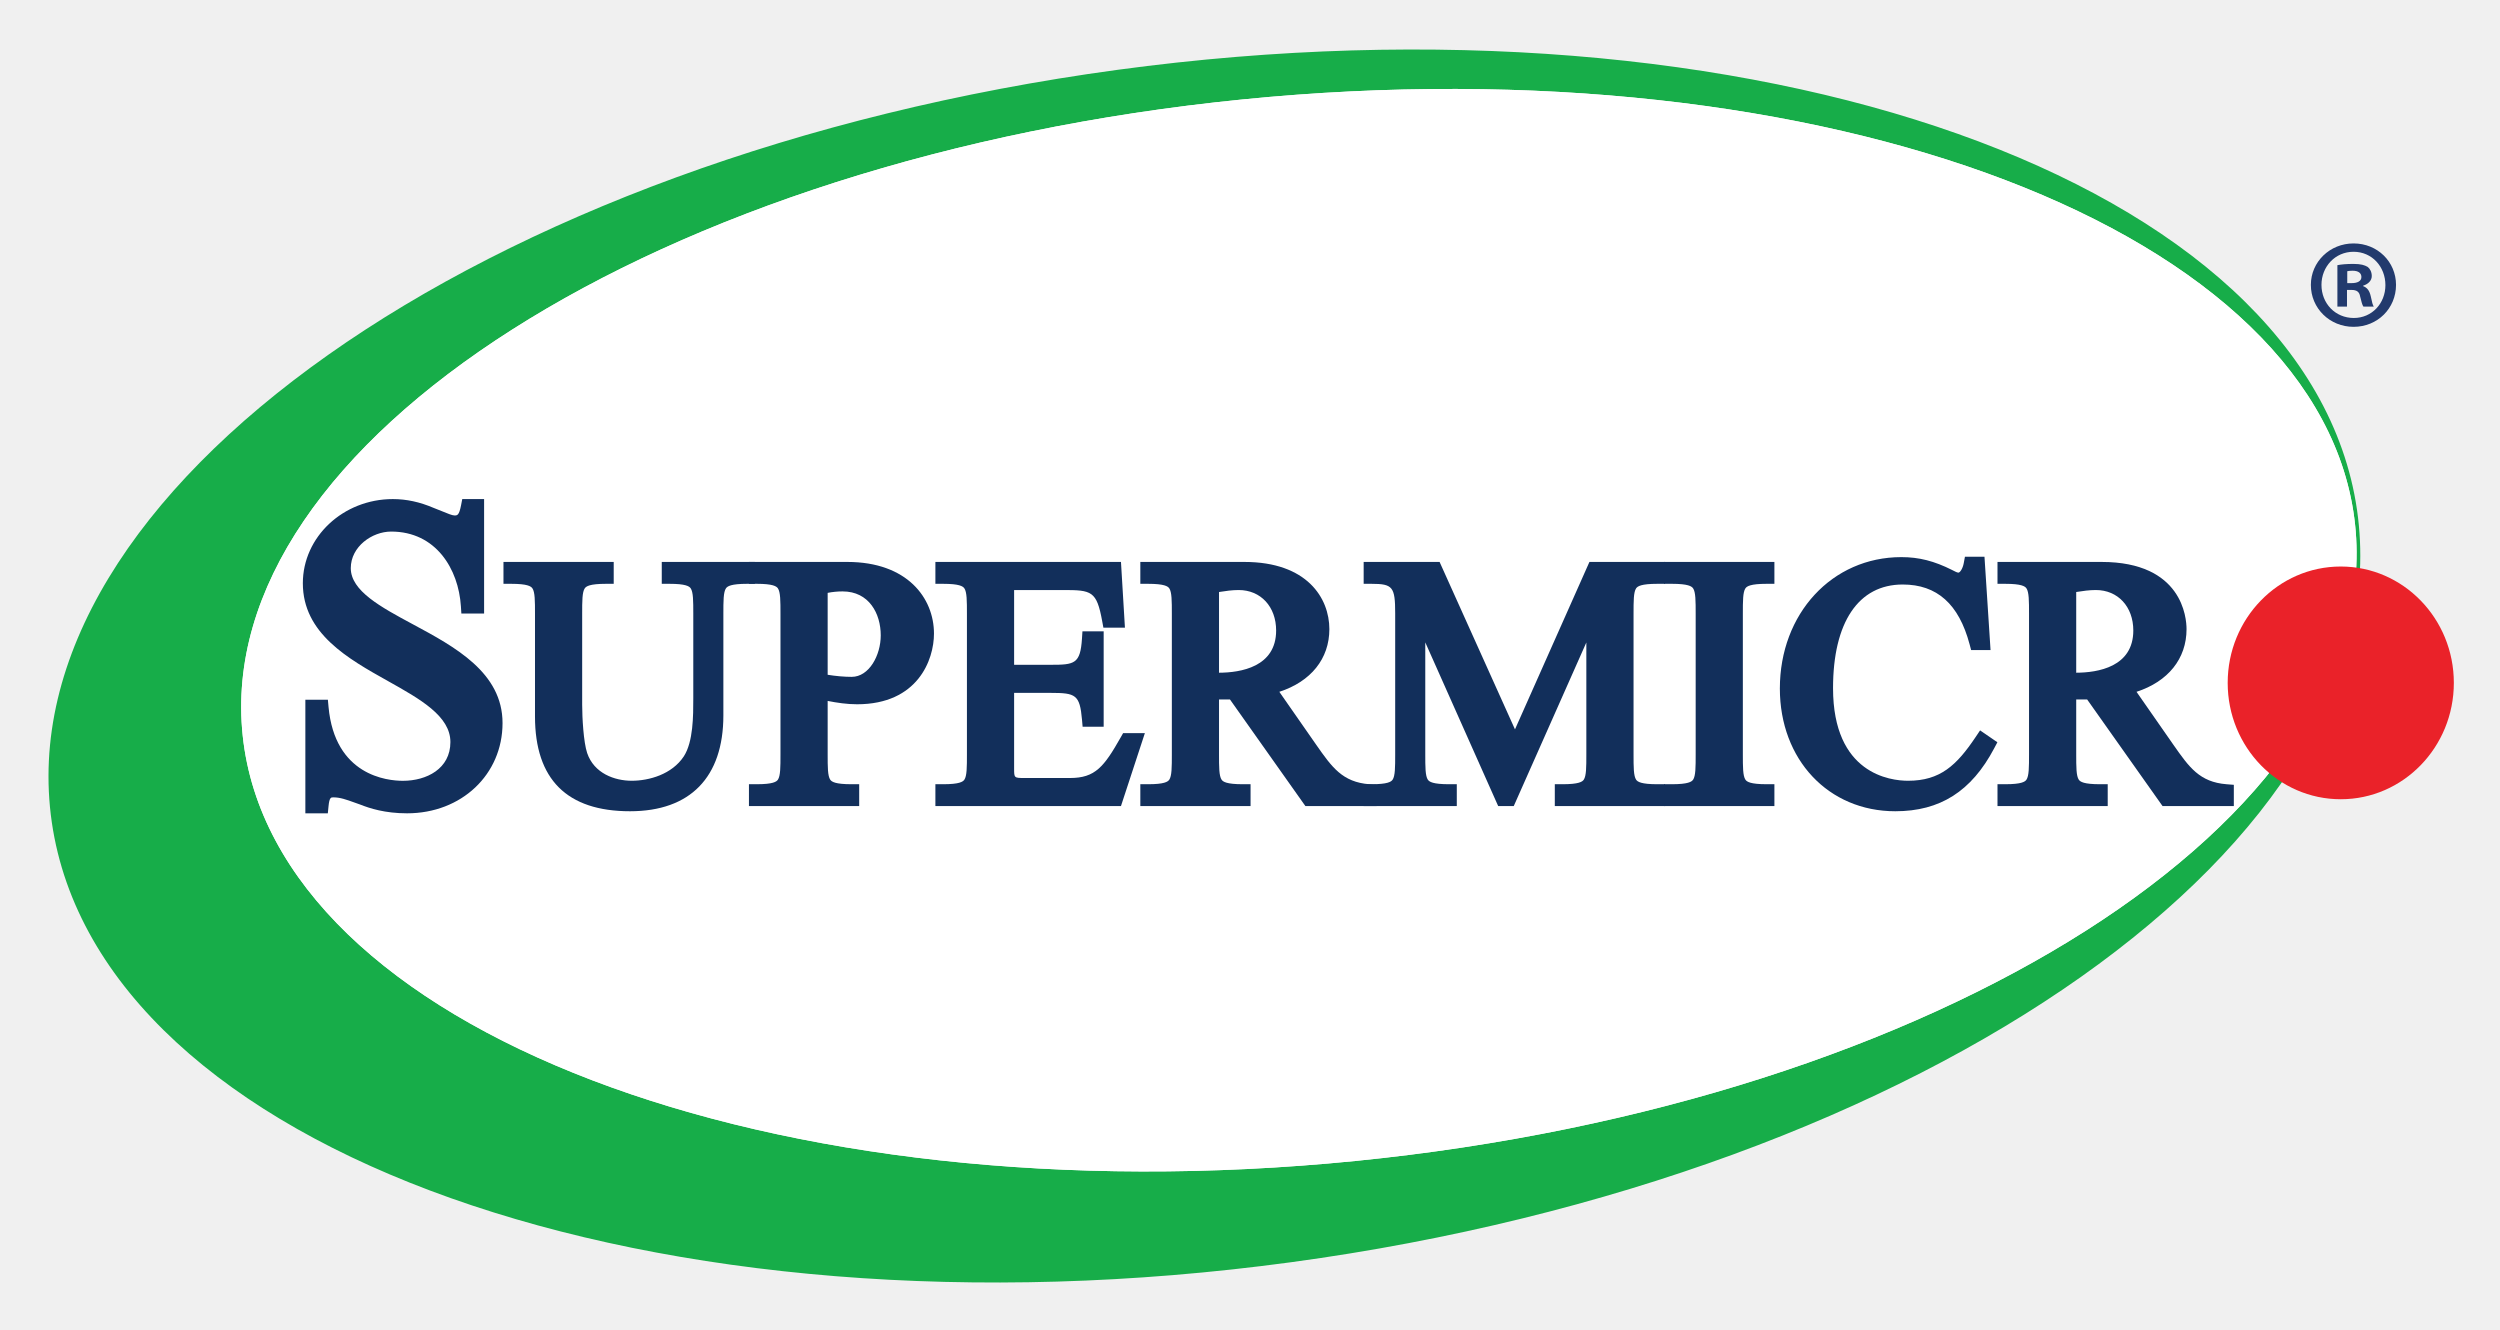
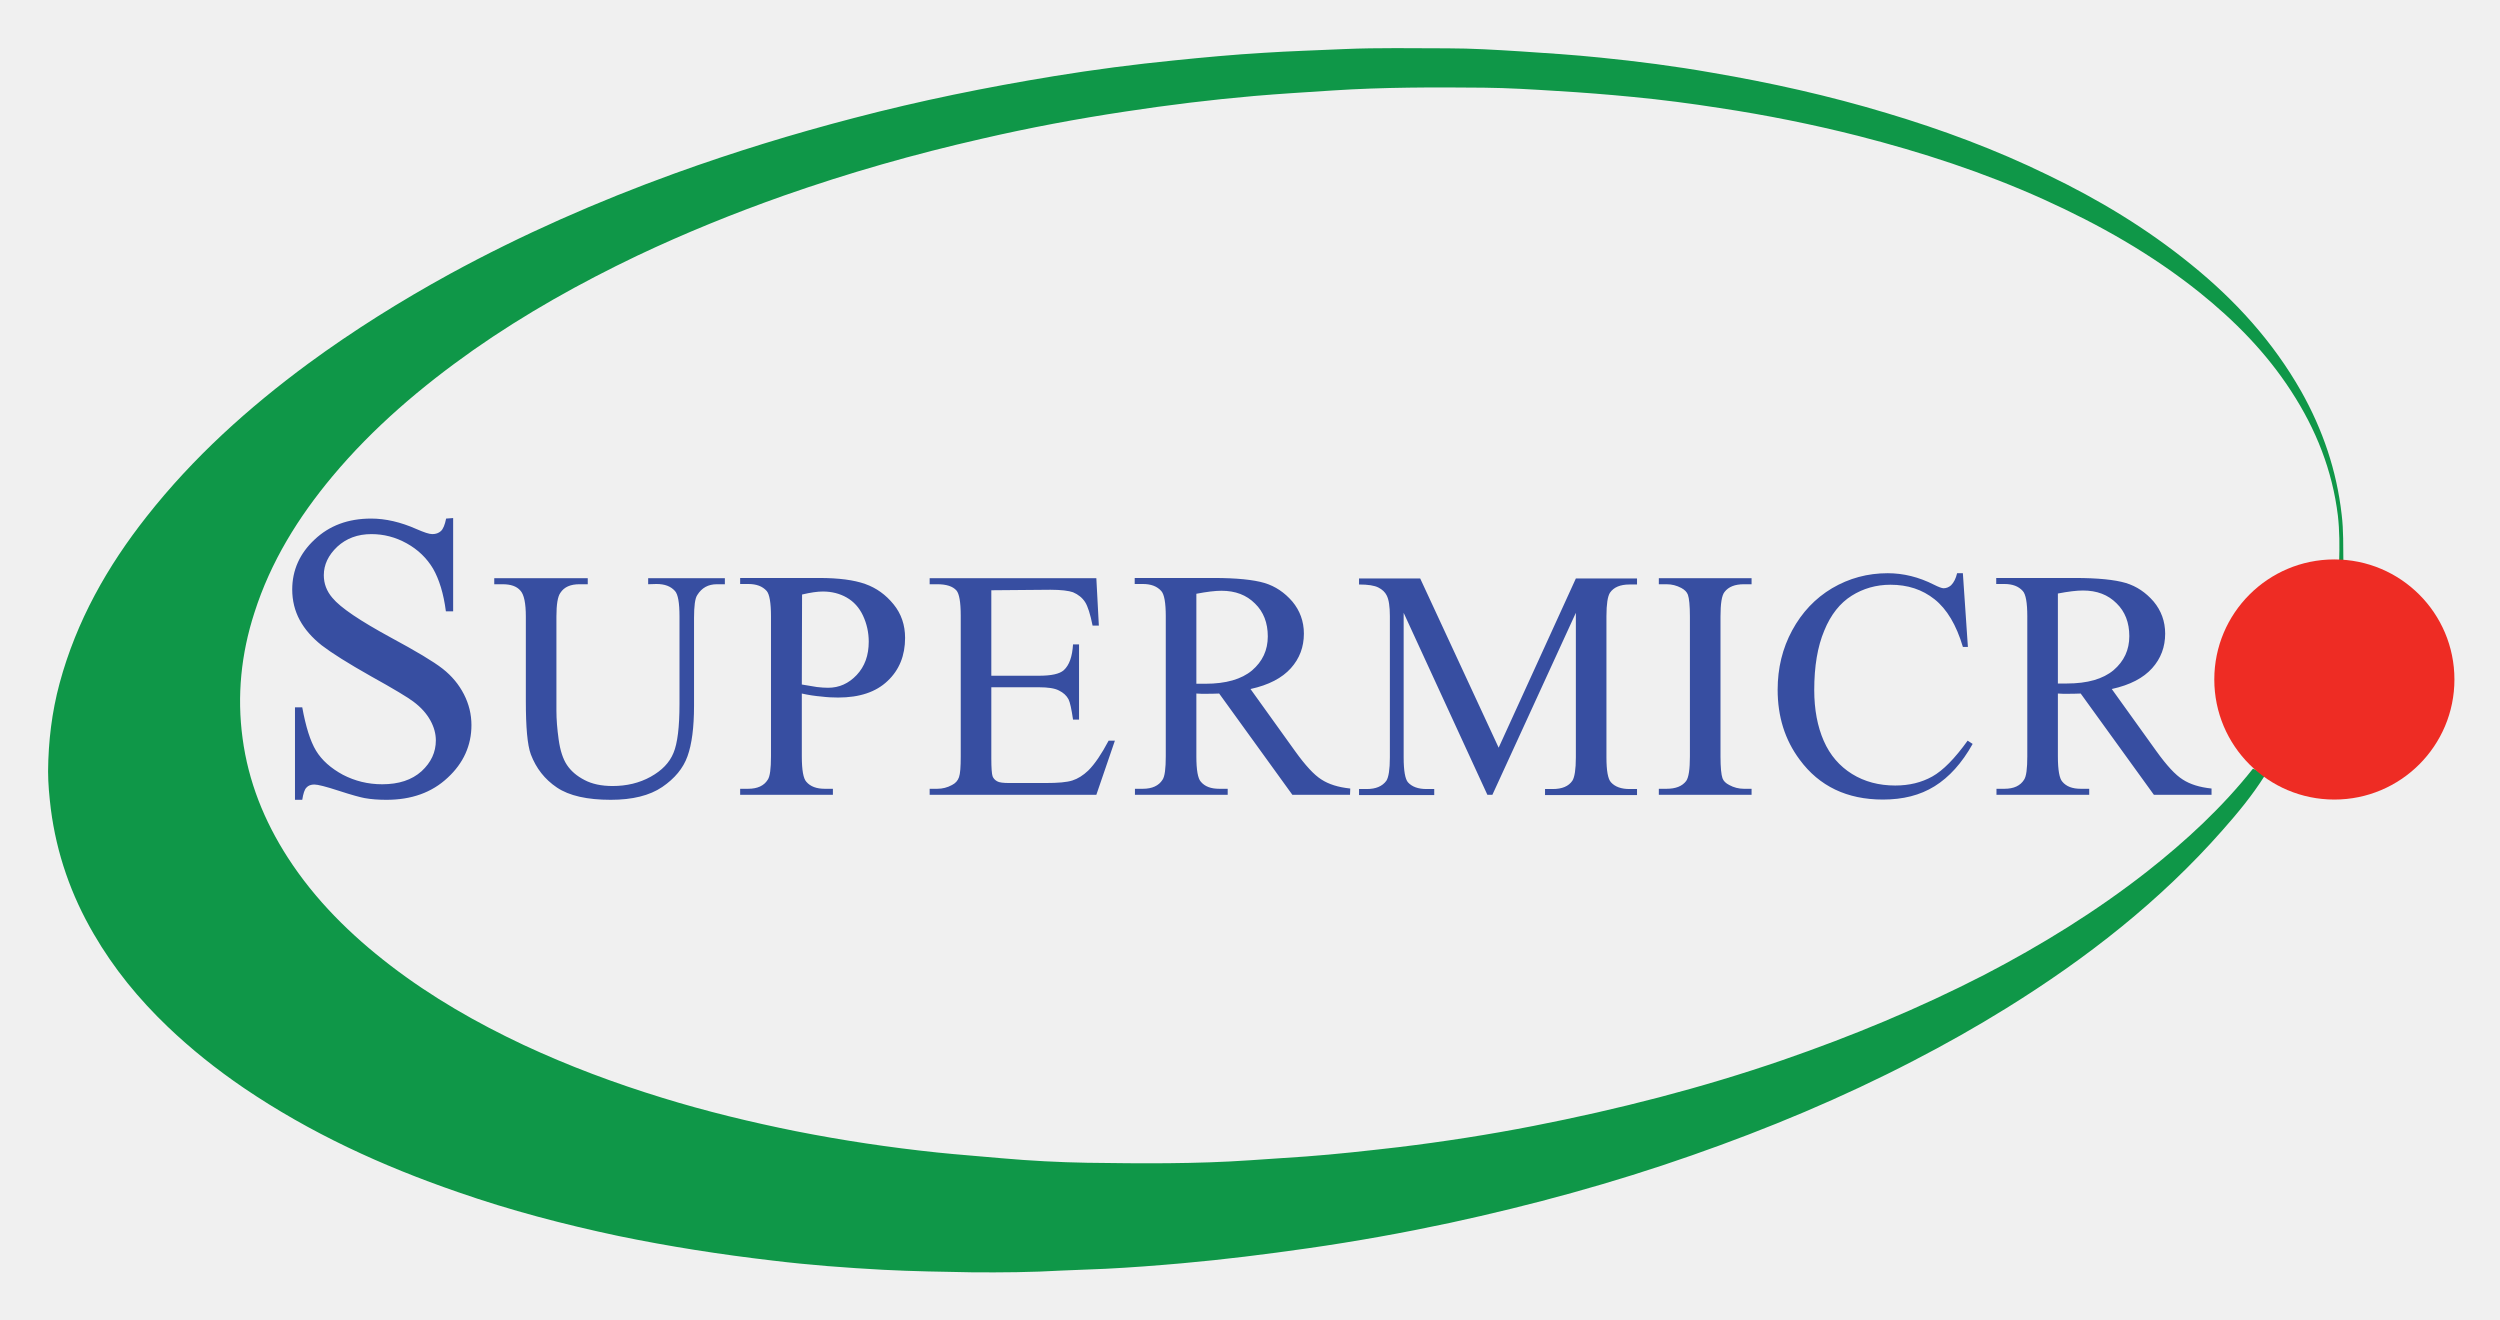
- <svg xmlns="http://www.w3.org/2000/svg" role="img" viewBox="292.18 225.68 562.64 299.14">
-   <defs>
-     <clipPath id="a" clipPathUnits="userSpaceOnUse">
-       <path d="M0 577.471h877.456V0H0z" />
-     </clipPath>
-   </defs>
-   <g clip-path="url(#a)" transform="matrix(1.33333 0 0 -1.33333 0 769.961)">
-     <path fill="#17ad49" d="M447.93 212.251c-98.461-9.849-182.553 22.275-187.824 71.751-5.274 49.477 70.269 97.569 168.727 107.421 98.454 9.848 182.547-22.275 187.823-71.754 5.267-49.475-70.27-97.569-168.726-107.418m169.047 109.923c-8.089 55.579-101.746 88.823-209.193 74.254-107.444-14.572-187.991-71.44-179.903-127.018 8.087-55.576 101.746-88.823 209.193-74.251 107.443 14.57 187.99 71.438 179.903 127.015" />
-     <path fill="#fff" d="M428.833 391.423c-98.458-9.852-174.001-57.944-168.728-107.421 5.272-49.476 89.364-81.599 187.825-71.751 98.456 9.849 173.993 57.943 168.725 107.419-5.275 49.479-89.368 81.601-187.822 71.753" />
-     <path fill="#122f5b" d="M299.526 305.973h-1.276c-.495 7.647-5.306 13.835-13.089 13.835-4.035 0-8.138-3.129-8.138-7.5 0-10.122 25.615-11.871 25.615-26.144 0-7.571-5.801-13.911-14.79-13.911-3.253 0-5.589.656-7.429 1.385-1.911.658-3.326 1.31-5.024 1.31-1.628 0-1.981-1.237-2.124-2.695h-1.272v16.533h1.272c1.063-11.652 9.695-13.69 13.87-13.69 4.741 0 9.339 2.548 9.339 7.865 0 11.071-24.905 12.376-24.905 26.799 0 7.427 6.51 12.89 13.868 12.89 2.548 0 4.669-.656 6.369-1.383 1.77-.657 3.112-1.383 4.034-1.383 1.697 0 2.12 1.309 2.404 2.766h1.276z" />
-     <path fill="#122f5b" d="M275.396 276.269c1.614 0 2.992-.498 4.452-1.026.32-.116.652-.236 1.002-.356 1.456-.576 3.698-1.313 6.999-1.313 7.804 0 13.468 5.295 13.468 12.59 0 6.958-6.992 10.716-13.755 14.351-6.099 3.279-11.86 6.376-11.86 11.793 0 5.277 4.891 8.822 9.46 8.822 6.028 0 10.793-3.41 13.043-8.92v7.211c-.534-.506-1.286-.86-2.358-.86-.9 0-1.836.389-3.023.88-.451.186-.942.39-1.471.586-2.096.895-3.955 1.301-5.909 1.301-6.918 0-12.547-5.189-12.547-11.568 0-6.913 6.613-10.615 13.008-14.195 6.119-3.425 11.897-6.66 11.897-12.605 0-6.311-5.525-9.186-10.66-9.186-1.933 0-10.368.503-13.821 8.984v-7.148c.488.395 1.156.659 2.075.659m12.453-5.339c-3.754 0-6.315.844-7.916 1.478-.308.104-.651.229-.983.349-1.343.485-2.403.868-3.554.868-.397 0-.662 0-.808-1.502l-.118-1.193h-3.792v19.177h3.801l.109-1.202c1.057-11.587 9.876-12.488 12.554-12.488 3.99 0 8.018 2.024 8.018 6.543 0 4.395-5.123 7.263-10.546 10.298-6.731 3.769-14.361 8.039-14.361 16.502 0 7.836 6.816 14.211 15.191 14.211 2.291 0 4.545-.487 6.889-1.489.502-.185 1.023-.4 1.503-.599.804-.333 1.637-.678 2.011-.678.467 0 .777 0 1.107 1.696l.207 1.07h3.687v-19.32h-3.837l-.08 1.237c-.405 6.271-4.202 12.599-11.769 12.599-3.225 0-6.817-2.538-6.817-6.179 0-3.837 5.086-6.571 10.47-9.465 7.099-3.816 15.145-8.141 15.145-16.679 0-8.685-6.926-15.234-16.111-15.234" />
-     <path fill="#122f5b" d="M310.76 304.64c0 4.895 0 6.349-5.321 6.349v1.049h15.963v-1.049c-5.323 0-5.323-1.454-5.323-6.349v-15.38c0-2.272.227-6.528.908-8.566 1.301-3.843 5.038-5.589 8.774-5.589 3.679 0 7.754 1.453 9.903 4.717 1.814 2.797 1.814 7.34 1.814 10.485v14.333c0 4.895 0 6.349-5.32 6.349v1.049h13.074v-1.049c-5.32 0-5.32-1.454-5.32-6.349v-17.186c0-6.992-2.66-14.853-14.433-14.853-12.003 0-14.719 7.045-14.719 14.679z" />
-     <path fill="#122f5b" d="M337.636 310.716c.639-.744.929-1.751 1.06-3.027.131 1.276.421 2.283 1.06 3.027zm-2.208-33.259c-1.299-1.29-2.878-2.191-4.51-2.777 1.828.587 3.333 1.514 4.51 2.777m-24.511 33.259c1.082-1.26 1.165-3.274 1.165-6.077v-17.36c0-8.495 3.494-12.661 11.262-13.276-3.67.689-6.488 2.96-7.609 6.266-.773 2.318-.977 6.893-.977 8.99v15.38c0 2.803.082 4.817 1.166 6.077zm14.563-39.437c-10.645 0-16.041 5.383-16.041 16v17.36c0 2.106 0 3.627-.436 4.265-.242.355-.865.763-3.563.763h-1.323v3.693h18.608v-3.693h-1.322c-2.7 0-3.324-.408-3.566-.763-.435-.638-.435-2.159-.435-4.265v-15.38c0-2.178.228-6.315.839-8.147 1.17-3.454 4.654-4.686 7.521-4.686 2.941 0 6.799 1.083 8.8 4.122 1.595 2.461 1.595 6.853 1.595 9.759v14.332c0 2.106 0 3.627-.436 4.266-.24.354-.864.762-3.562.762h-1.323v3.693h15.719v-3.693h-1.322c-2.698 0-3.321-.408-3.562-.762-.436-.639-.436-2.16-.436-4.266v-17.186c0-10.43-5.595-16.174-15.755-16.174" />
-     <path fill="#122f5b" d="M357.516 291.53c2.095-.461 4.19-.873 6.286-.873 10.018 0 11.659 7.575 11.659 10.604 0 5.709-4.473 10.778-13.302 10.778h-15.284v-1.05c5.322 0 5.322-1.454 5.322-6.349v-23.769c0-4.893 0-6.352-5.322-6.352v-1.048h15.963v1.048c-5.322 0-5.322 1.459-5.322 6.352zm0 17.653c1.246.352 2.55.525 3.851.525 4.869 0 7.753-3.962 7.753-8.739 0-4.195-2.544-8.327-6.227-8.327-1.696 0-3.79.233-5.377.579z" />
-     <path fill="#122f5b" d="M358.838 294.315c1.327-.219 2.825-.352 4.055-.352 2.934 0 4.905 3.623 4.905 7.006 0 3.692-1.988 7.417-6.432 7.417-.859 0-1.706-.082-2.528-.245zm5.214 16.318c3.823-1.178 6.39-4.884 6.39-9.664 0-3.521-1.661-7.255-4.5-8.85 7.95 1.092 8.197 8.265 8.197 9.142 0 4.034-2.685 8.696-10.087 9.372m-11.698-35.84h5.005c-1.082 1.26-1.165 3.275-1.165 6.078v29.313l.963.271c.357.101.716.188 1.078.262h-5.882c1.082-1.26 1.165-3.275 1.165-6.077v-23.769c0-2.803-.083-4.818-1.164-6.078m11.806-2.644h-18.608v3.692h1.323c2.697 0 3.321.408 3.564.764.435.639.435 2.16.435 4.266v23.769c0 2.106 0 3.627-.435 4.265-.243.355-.867.763-3.564.763h-1.323v3.692h16.606c10.102 0 14.625-6.076 14.625-12.099 0-4.429-2.734-11.925-12.981-11.925-1.698 0-3.363.249-4.964.565v-9.03c0-2.106 0-3.627.436-4.266.242-.356.866-.764 3.564-.764h1.322z" />
-     <path fill="#122f5b" d="M388.99 294.679h7.529c4.471 0 6.227.462 6.565 5.649h1.02v-13.459h-1.02c-.451 5.126-1.982 5.71-6.565 5.71h-7.529v-14.097c0-2.389.678-2.914 3.058-2.914h7.698c4.98 0 6.792 2.388 9.733 7.576h1.078l-3.171-9.673h-29.042v1.048c5.326 0 5.326 1.459 5.326 6.352v23.769c0 4.894 0 6.349-5.326 6.349v1.049h28.759l.509-8.446h-1.132c-1.075 5.883-2.604 6.349-7.924 6.349h-9.566z" />
-     <path fill="#122f5b" d="M403.614 310.716c.958-.339 1.726-.879 2.351-1.737l-.106 1.737zm-3.572-17.101c1.16-.255 2.061-.715 2.741-1.508v2.99c-.714-.81-1.638-1.248-2.741-1.482m-16.216-18.823h5.419c-.995.566-1.576 1.664-1.576 3.689v32.235h-3.844c1.083-1.26 1.166-3.274 1.166-6.077V280.87c0-2.802-.083-4.818-1.165-6.078m19.594 0h3.008l.884 2.697c-1.098-1.244-2.324-2.162-3.892-2.697m4.924-2.643h-31.321v3.691h1.321c2.701 0 3.325.409 3.568.764.434.639.434 2.16.434 4.266v23.769c0 2.106 0 3.627-.434 4.265-.242.355-.866.763-3.568.763h-1.321v3.693h31.324l.668-11.09h-3.637l-.199 1.083c-.934 5.12-1.767 5.265-6.623 5.265h-8.245V296h6.208c4.011 0 4.969.162 5.246 4.414l.08 1.236h3.581v-16.103h-3.553l-.105 1.205c-.37 4.199-1.067 4.505-5.249 4.505h-6.208v-12.776c0-1.562 0-1.591 1.737-1.591h7.698c4.265 0 5.742 1.893 8.583 6.905l.38.67h3.673z" />
-     <path fill="#122f5b" d="M450.182 273.47v1.048c-5.153.408-7.189 3.264-9.964 7.226l-7.304 10.484c4.926 1.05 9.287 4.198 9.287 9.789 0 3.378-1.983 10.02-13.021 10.02h-16.245v-1.049c5.321 0 5.321-1.455 5.321-6.349V280.87c0-4.893 0-6.352-5.321-6.352v-1.048h15.964v1.048c-5.323 0-5.323 1.459-5.323 6.352v10.602h3.849l12.738-18.002zm-26.606 35.944c1.53.234 3.057.526 4.642.526 4.585 0 7.64-3.495 7.64-8.155 0-6.471-5.659-8.445-11.035-8.445h-1.247z" />
-     <path fill="#122f5b" d="M424.897 308.285v-13.623c3.637.013 9.64.968 9.64 7.123 0 4.024-2.599 6.833-6.319 6.833-1.104 0-2.187-.154-3.321-.333m6.855 2.292c3.284-1.364 5.428-4.65 5.428-8.792 0-3.943-1.921-6.862-5.36-8.438l.819.174c2.477.529 8.24 2.413 8.24 8.497 0 1.866-.705 7.593-9.127 8.559m-13.338-35.785h5.004c-1.081 1.26-1.164 3.276-1.164 6.078v29.681l1.086.165h-4.927c1.083-1.26 1.166-3.274 1.166-6.077V280.87c0-2.802-.083-4.818-1.165-6.078m22.433 0h4.002c-2.391 1.451-3.977 3.716-5.713 6.194l-8.327 11.953c-.731-.261-1.521-.467-2.364-.618zm10.657-2.643h-12.026l-12.736 18.002h-1.845v-9.281c0-2.106 0-3.627.437-4.266.242-.355.866-.764 3.565-.764h1.322v-3.691h-18.607v3.691h1.321c2.697 0 3.321.408 3.565.764.434.639.434 2.16.434 4.266v23.769c0 2.106 0 3.627-.434 4.266-.244.355-.867.762-3.565.762h-1.321v3.693h17.566c10.586 0 14.342-6.11 14.342-11.342 0-4.997-3.119-8.849-8.447-10.579l6.228-8.94c2.657-3.793 4.412-6.301 8.985-6.663l1.216-.096z" />
-     <path fill="#122f5b" d="M458.502 305.746h-.113v-24.875c0-4.893 0-6.352 5.321-6.352v-1.048h-13.077v1.048c5.322 0 5.322 1.459 5.322 6.352v23.826c0 4.662-.566 6.292-5.322 6.292v1.049h10.641l13.587-30.176 13.416 30.176h10.585v-1.049c-5.317 0-5.317-1.454-5.317-6.349v-23.769c0-4.893 0-6.352 5.317-6.352v-1.048h-15.965v1.048c5.323 0 5.323 1.459 5.323 6.352v24.875h-.114l-14.321-32.275h-.907z" />
-     <path fill="#122f5b" d="M457.19 307.067h2.171l13.969-31.364 1.417 3.194-14.328 31.819h-4.582c.86-.905 1.213-2.156 1.353-3.649m-1.079-32.275h2.12c-.639.744-.929 1.751-1.06 3.028-.13-1.277-.421-2.284-1.06-3.028m32.266 0h5.009c-1.081 1.26-1.163 3.275-1.163 6.078v23.769c0 2.803.082 4.817 1.163 6.077h-4.25l-1.623-3.649h2.028V280.87c0-2.803-.082-4.818-1.164-6.078m11.806-2.643h-18.608v3.691h1.321c2.699 0 3.323.409 3.565.764.437.639.437 2.16.437 4.266v18.895l-12.254-27.616h-2.625l-12.308 27.635V280.87c0-2.106 0-3.627.435-4.266.242-.356.866-.764 3.564-.764h1.321v-3.691h-15.72v3.691h1.321c2.699 0 3.323.408 3.565.764.435.639.435 2.16.435 4.266v23.826c0 4.459-.412 4.971-4 4.971h-1.321v3.692h12.817l12.725-28.261 12.565 28.261h12.765v-3.692h-1.321c-2.695 0-3.319-.408-3.561-.762-.435-.639-.435-2.16-.435-4.266V280.87c0-2.106 0-3.627.435-4.266.243-.356.866-.764 3.561-.764h1.321z" />
-     <path fill="#122f5b" d="M511.994 280.87c0-4.893 0-6.352 5.324-6.352v-1.048h-15.966v1.048c5.322 0 5.322 1.459 5.322 6.352v23.769c0 4.895 0 6.349-5.322 6.349v1.049h15.966v-1.049c-5.324 0-5.324-1.454-5.324-6.349z" />
-     <path fill="#122f5b" d="M506.832 274.793h5.005c-1.082 1.26-1.164 3.275-1.164 6.078v23.769c0 2.802.082 4.817 1.164 6.077h-5.006c1.083-1.26 1.166-3.275 1.166-6.077v-23.769c0-2.803-.083-4.818-1.165-6.078m11.809-2.644h-18.61v3.692h1.322c2.698 0 3.322.408 3.565.764.435.639.435 2.16.435 4.266v23.769c0 2.106 0 3.627-.435 4.265-.243.355-.866.763-3.565.763h-1.322v3.692h18.61v-3.692h-1.323c-2.701 0-3.325-.408-3.567-.763-.436-.638-.436-2.159-.436-4.265v-23.769c0-2.106 0-3.627.437-4.266.242-.355.866-.764 3.566-.764h1.323z" />
-     <path fill="#122f5b" d="M553.714 299.804h-.851c-1.753 6.584-5.545 11.07-12.564 11.07-7.528 0-13.081-6.001-13.081-18.818 0-12.935 7.534-16.951 13.984-16.951 6.001 0 9.114 2.91 12.512 7.978l.847-.583c-3.451-6.523-8.093-9.9-15.511-9.9-10.808 0-18.165 8.501-18.165 19.395 0 11.42 7.695 20.857 19.184 20.857 2.944 0 5.323-.699 7.986-2.036.452-.235 1.073-.584 1.639-.584 1.245 0 1.982 1.455 2.208 2.681h.961z" />
-     <path fill="#122f5b" d="M549.242 308.946c1.06-.963 1.989-2.136 2.782-3.514l-.28 4.313c-.534-.507-1.214-.835-2.05-.835-.154 0-.306.013-.452.036m-16.166 1.195c-6.572-2.798-10.87-9.584-10.87-18.146 0-10.469 7.079-18.069 16.834-18.073-6.698.875-13.144 5.97-13.144 18.134 0 8.743 2.588 15.043 7.18 18.085m5.974-38.862c-11.292 0-19.488 8.712-19.488 20.716 0 12.644 8.816 22.179 20.507 22.179 2.974 0 5.539-.651 8.578-2.178l.121-.063c.253-.132.725-.38.926-.38.283 0 .741.699.907 1.6l.201 1.082h3.299l1.023-15.752h-3.277l-.261.981c-1.808 6.788-5.501 10.087-11.287 10.087-7.473 0-11.76-6.376-11.76-17.495 0-14.503 9.693-15.63 12.663-15.63 5.428 0 8.199 2.598 11.414 7.393l.743 1.11 2.921-2.006-.551-1.04c-3.828-7.235-9.129-10.604-16.679-10.604" />
-     <path fill="#122f5b" d="M594.866 273.47v1.048c-5.152.408-7.188 3.264-9.963 7.226l-7.304 10.484c4.928 1.05 9.285 4.198 9.285 9.789 0 3.378-1.981 10.02-13.018 10.02h-16.247v-1.049c5.322 0 5.322-1.455 5.322-6.349V280.87c0-4.893 0-6.352-5.322-6.352v-1.048h15.962v1.048c-5.319 0-5.319 1.459-5.319 6.352v10.602h3.849l12.733-18.002zm-26.604 35.944c1.525.234 3.054.526 4.64.526 4.589 0 7.642-3.495 7.642-8.155 0-6.471-5.66-8.445-11.037-8.445h-1.245z" />
-     <path fill="#122f5b" d="M569.585 308.286v-13.624c3.637.014 9.637.97 9.637 7.124 0 4.023-2.599 6.833-6.32 6.833-1.103 0-2.186-.155-3.317-.333m6.853 2.292c3.283-1.365 5.427-4.65 5.427-8.792 0-3.943-1.922-6.863-5.36-8.439l.82.175c2.477.528 8.238 2.411 8.238 8.496 0 1.866-.706 7.593-9.125 8.56m-13.339-35.785h5.007c-1.082 1.26-1.165 3.275-1.165 6.078v29.679l1.086.167h-4.929c1.083-1.26 1.165-3.275 1.165-6.077v-23.769c0-2.803-.082-4.818-1.164-6.078m22.428 0h4.007c-2.391 1.451-3.977 3.715-5.713 6.194l-8.326 11.952c-.731-.26-1.52-.466-2.364-.618l.059-.085zm10.662-2.644H584.16l-12.732 18.002h-1.843v-9.28c0-2.106 0-3.627.436-4.267.242-.355.864-.763 3.56-.763h1.321v-3.692h-18.605v3.692h1.322c2.697 0 3.322.408 3.565.763.436.64.436 2.161.436 4.267v23.769c0 2.105 0 3.626-.436 4.265-.242.355-.866.762-3.565.762h-1.322v3.693h17.569c13.65 0 14.341-9.448 14.341-11.342 0-4.997-3.119-8.849-8.445-10.579l6.226-8.939c2.658-3.794 4.413-6.301 8.983-6.663l1.218-.096z" />
-     <path fill="#ea2229" d="M633.325 292.947c0-10.848-8.544-19.641-19.086-19.641-10.543 0-19.087 8.793-19.087 19.641 0 10.851 8.544 19.641 19.087 19.641 10.542 0 19.086-8.79 19.086-19.641" />
-     <path fill="#223a6d" d="M615.334 360.424h.769c.894 0 1.62.3 1.62 1.024 0 .64-.471 1.067-1.493 1.067-.427 0-.724-.043-.896-.086zm-.043-3.966h-1.621v6.995c.64.128 1.535.213 2.687.213 1.323 0 1.919-.213 2.433-.512.384-.298.682-.853.682-1.535 0-.768-.598-1.365-1.451-1.621v-.086c.683-.255 1.067-.767 1.28-1.705.214-1.068.341-1.493.512-1.749h-1.749c-.213.256-.341.896-.555 1.706-.127.768-.554 1.109-1.45 1.109h-.768zm-4.309 3.668c0-3.114 2.303-5.587 5.461-5.587 3.072 0 5.332 2.473 5.332 5.544 0 3.114-2.26 5.631-5.375 5.631s-5.418-2.517-5.418-5.588m12.584 0c0-3.967-3.113-7.081-7.166-7.081-4.009 0-7.208 3.114-7.208 7.081 0 3.881 3.199 6.996 7.208 6.996 4.053 0 7.166-3.115 7.166-6.996" />
-   </g>
+ <svg xmlns="http://www.w3.org/2000/svg" role="img" viewBox="-20.18 5.82 997.36 526.36">
+   <path fill="#0F9748" d="M883.3 315.3c-4.9 7.8-10.7 14.8-16.8 21.7-24.9 28.3-54.3 51.2-86.2 71-12.1 7.5-24.5 14.5-37.1 21-28.5 14.8-58 27.1-88.3 37.7-31.6 11.1-63.9 19.9-96.7 27-18.7 4-37.6 7.4-56.5 10.1-16.7 2.4-33.5 4.5-50.3 6-10.2.9-20.4 1.7-30.6 2.2-5.8.3-11.6.4-17.4.7-12 .7-24 .8-36 .7-11.7-.2-23.5-.4-35.2-1-14.8-.8-29.6-1.9-44.3-3.7-20.6-2.4-41.1-5.6-61.4-9.8-21.7-4.6-43.1-10.2-64-17.5-30.2-10.4-59-23.6-85.5-41.6-10.7-7.3-20.9-15.4-30.3-24.4-11.5-11-21.5-23.2-29.5-37-9-15.4-14.8-32-17.1-49.8-.6-5-1.1-10.1-1.1-15.1.1-11.9 1.5-23.6 4.6-35.1 6.7-24.8 19-46.6 34.8-66.6 18.5-23.5 40.5-43.3 64.5-61 18-13.2 36.9-25 56.4-35.7C188.1 99.4 218.1 86.2 249 75c23.5-8.5 47.3-15.8 71.5-22.1 26.3-6.9 52.9-12.3 79.8-16.7 15.9-2.6 32-4.7 48.1-6.3 11.8-1.2 23.6-2.3 35.4-3 10.7-.7 21.5-1 32.2-1.5 13.7-.6 27.5-.3 41.3-.3 9.6 0 19.3.6 28.9 1.2 10.7.7 21.4 1.4 32.1 2.5 14.9 1.5 29.7 3.4 44.4 6 23.5 4 46.8 9.2 69.7 16.1 22.1 6.6 43.6 14.6 64.3 24.7 20.4 9.8 39.6 21.4 57.2 35.7 17.7 14.3 32.7 30.8 44 50.7 8.6 15.3 14.1 31.5 16.1 49 .8 6.4.6 12.8.7 19.3-.6.2-1.2.2-1.7-.3.2-6.2.2-12.3-.5-18.5-2.2-18-8.7-34.4-18.6-49.6-9.9-15.3-22.5-28.1-36.7-39.5-19-15.2-39.9-27-62-37C771.3 74.6 746.4 66.5 721 60c-18.2-4.6-36.6-8.3-55.2-11.1-11.5-1.8-23-3.3-34.5-4.4-10.2-1-20.4-1.8-30.6-2.4-9.6-.6-19.2-1.2-28.9-1.3-20-.2-40.1-.2-60.1 1.1-10.5.7-20.9 1.3-31.4 2.2-17.2 1.5-34.4 3.6-51.4 6.2-19.3 2.9-38.5 6.5-57.5 10.9-26.8 6.1-53.1 13.6-79 22.7-19.8 7-39.3 14.9-58.3 23.9-22.8 10.9-44.8 23.2-65.5 37.7-20.7 14.6-39.9 30.9-56.2 50.4-13.6 16.3-24.6 34-31.1 54.4-5.3 16.4-7 33.1-4.7 50.1 2.3 17.2 8.6 32.9 18 47.5 10.9 16.9 25.1 30.9 41 43.1 16.4 12.6 34.4 22.9 53.1 31.7 18 8.4 36.5 15.3 55.4 21.1 17.5 5.4 35.3 9.7 53.2 13.3 18.7 3.7 37.4 6.5 56.4 8.5 8.6.9 17.2 1.5 25.8 2.3 11.3 1 22.7 1.6 34 1.8 21.6.3 43.3.5 65-1l22.2-1.5c12.3-.9 24.6-2.3 36.8-3.7 18.2-2.2 36.2-5 54.1-8.5 33.7-6.6 67-15.1 99.5-26.3 27.5-9.5 54.3-20.6 80.2-33.9 22.9-11.9 44.8-25.4 65.1-41.3 15.5-12.2 29.9-25.5 42.2-41 1.5.4 3.1 1.6 4.7 2.8" />
+   <path fill="#374EA1" d="M160.6 212.5v37.2h-2.9c-.9-7.1-2.7-12.8-5.1-17-2.5-4.2-6-7.6-10.5-10.1s-9.2-3.7-14.1-3.7c-5.5 0-10 1.7-13.6 5-3.6 3.4-5.4 7.2-5.4 11.4 0 3.3 1.1 6.3 3.4 9 3.3 4 11.1 9.2 23.4 15.9 10 5.4 16.9 9.5 20.6 12.4 3.7 2.9 6.5 6.3 8.5 10.2 2 3.9 3 8 3 12.3 0 8.1-3.2 15.2-9.5 21-6.3 5.9-14.4 8.8-24.4 8.8-3.1 0-6.1-.2-8.8-.7-1.6-.3-5-1.2-10.2-2.9-5.2-1.7-8.4-2.5-9.8-2.5-1.3 0-2.4.4-3.1 1.2-.8.8-1.3 2.4-1.7 4.9h-2.9V288h2.9c1.4 7.7 3.2 13.5 5.5 17.3 2.3 3.8 5.9 7 10.7 9.6 4.8 2.5 10 3.8 15.7 3.8 6.6 0 11.8-1.7 15.7-5.2 3.8-3.5 5.7-7.6 5.7-12.3 0-2.6-.7-5.3-2.2-8-1.5-2.7-3.7-5.2-6.8-7.5-2.1-1.6-7.7-5-16.9-10.1-9.2-5.2-15.7-9.3-19.6-12.3-3.9-3.1-6.8-6.4-8.8-10.1-2-3.7-3-7.8-3-12.2 0-7.7 3-14.4 8.9-19.9 5.9-5.6 13.4-8.4 22.6-8.4 5.7 0 11.8 1.4 18.1 4.2 3 1.3 5 2 6.3 2 1.4 0 2.5-.4 3.4-1.2.9-.8 1.6-2.5 2.1-5l2.8-.2m77.8 26.4v-2.4H269v2.4h-3.2c-3.4 0-6 1.4-7.8 4.3-.9 1.3-1.3 4.4-1.3 9.2v35c0 8.7-.9 15.4-2.6 20.1-1.7 4.8-5.1 8.9-10.1 12.3-5 3.4-11.9 5.1-20.5 5.1-9.4 0-16.6-1.6-21.5-4.9-4.9-3.3-8.3-7.7-10.4-13.2-1.4-3.8-2-10.9-2-21.3v-33.7c0-5.3-.7-8.8-2.2-10.4-1.5-1.7-3.8-2.5-7.1-2.5H177v-2.4h37.3v2.4H211c-3.6 0-6.1 1.1-7.6 3.4-1.1 1.5-1.6 4.7-1.6 9.5v37.6c0 3.4.3 7.2.9 11.5.6 4.3 1.7 7.7 3.3 10.1 1.6 2.4 3.9 4.4 7 6 3 1.6 6.8 2.4 11.2 2.4 5.6 0 10.7-1.2 15.2-3.7s7.5-5.6 9.1-9.5c1.6-3.8 2.4-10.3 2.4-19.5v-35c0-5.4-.6-8.8-1.8-10.1-1.7-1.9-4.1-2.8-7.4-2.8l-3.3.1m61.3 43.6v25.1c0 5.4.6 8.8 1.8 10.1 1.6 1.9 4.1 2.8 7.3 2.8h3.3v2.4h-37v-2.4h3.2c3.7 0 6.3-1.2 7.8-3.6.9-1.3 1.3-4.4 1.3-9.4v-55.8c0-5.4-.6-8.8-1.7-10.1-1.7-1.9-4.1-2.8-7.4-2.8h-3.2v-2.4h31.6c7.7 0 13.8.8 18.3 2.4 4.5 1.6 8.2 4.3 11.3 8.1 3.1 3.8 4.6 8.3 4.6 13.4 0 7-2.3 12.8-7 17.2-4.6 4.4-11.2 6.6-19.7 6.6-2.1 0-4.3-.1-6.7-.4-2.5-.2-5.1-.6-7.8-1.2m0-3.6c2.2.4 4.2.7 6 1 1.7.2 3.2.3 4.5.3 4.4 0 8.2-1.7 11.4-5.1 3.2-3.4 4.8-7.8 4.8-13.3 0-3.7-.8-7.2-2.3-10.4-1.5-3.2-3.7-5.6-6.5-7.2-2.8-1.6-6-2.4-9.5-2.4-2.2 0-4.9.4-8.3 1.2l-.1 35.9zm75.6-37.6v34.1h19c4.9 0 8.2-.7 9.9-2.2 2.2-2 3.4-5.4 3.7-10.3h2.4v30h-2.4c-.6-4.2-1.2-6.9-1.8-8.1-.8-1.5-2-2.6-3.8-3.5-1.7-.9-4.4-1.3-8-1.3h-19v28.5c0 3.8.2 6.1.5 7 .3.8.9 1.5 1.8 2 .8.5 2.5.7 4.8.7H397c4.9 0 8.4-.3 10.6-1 2.2-.7 4.3-2 6.4-4 2.6-2.6 5.3-6.6 8.1-11.9h2.5l-7.4 21.6h-66.5v-2.4h3.1c2 0 4-.5 5.8-1.5 1.4-.7 2.3-1.7 2.8-3.1.5-1.4.7-4.1.7-8.3v-56.1c0-5.5-.6-8.8-1.7-10.1-1.5-1.7-4.1-2.5-7.6-2.5h-3.1v-2.4h66.5l1 18.9h-2.5c-.9-4.5-1.9-7.7-3-9.4s-2.7-3-4.8-3.9c-1.7-.6-4.7-1-9-1l-23.6.2zm143.1 81.6h-23l-29.2-40.4c-2.2.1-3.9.1-5.3.1h-1.8c-.6 0-1.3-.1-2-.1v25.1c0 5.4.6 8.8 1.8 10.1 1.6 1.9 4 2.8 7.3 2.8h3.4v2.4h-37v-2.4h3.2c3.6 0 6.3-1.2 7.8-3.6.9-1.3 1.3-4.4 1.3-9.4v-55.8c0-5.4-.6-8.8-1.8-10.1-1.7-1.9-4.1-2.8-7.4-2.8h-3.2v-2.4H464c9.2 0 15.9.7 20.3 2 4.3 1.3 8 3.8 11.1 7.4 3 3.6 4.6 7.9 4.6 12.8 0 5.3-1.7 9.9-5.2 13.8-3.5 3.9-8.8 6.7-16.1 8.3l17.8 24.8c4.1 5.7 7.6 9.5 10.5 11.3 2.9 1.9 6.7 3.1 11.5 3.6l-.1 2.5m-61.3-44.3h3.6c8.2 0 14.4-1.8 18.6-5.3 4.2-3.6 6.3-8.1 6.3-13.6 0-5.4-1.7-9.8-5.1-13.1-3.4-3.4-7.8-5.1-13.4-5.1-2.5 0-5.8.4-10 1.2v35.9m116.1 44.3l-33.4-72.6V308c0 5.3.6 8.6 1.7 9.9 1.6 1.8 4.1 2.7 7.4 2.7h3.1v2.4h-30v-2.4h3.1c3.6 0 6.2-1.1 7.8-3.3.9-1.4 1.4-4.5 1.4-9.3v-56.4c0-3.8-.4-6.6-1.3-8.3-.6-1.2-1.7-2.3-3.3-3.1-1.6-.8-4.1-1.2-7.7-1.2v-2.4h24.4l31.3 67.5 30.8-67.5h24.4v2.4h-3c-3.7 0-6.3 1.1-7.8 3.3-.9 1.4-1.4 4.5-1.4 9.3V308c0 5.3.6 8.6 1.8 9.9 1.6 1.8 4.1 2.7 7.4 2.7h3v2.4h-36.7v-2.4h3.1c3.7 0 6.3-1.1 7.8-3.3.9-1.4 1.4-4.5 1.4-9.3v-57.7l-33.3 72.6h-2m105.4-2.4v2.4h-37v-2.4h3.1c3.6 0 6.2-1 7.8-3.1 1-1.4 1.5-4.6 1.5-9.8v-55.8c0-4.4-.3-7.3-.8-8.7-.4-1.1-1.3-2-2.6-2.7-1.9-1-3.8-1.5-5.9-1.5h-3.1v-2.4h37v2.4h-3.1c-3.5 0-6.1 1-7.7 3.1-1.1 1.4-1.6 4.6-1.6 9.8v55.8c0 4.4.3 7.3.8 8.7.4 1.1 1.3 2 2.7 2.7 1.8 1 3.8 1.5 5.8 1.5h3.1m84.3-85.9l2 29.3h-2c-2.6-8.8-6.4-15.1-11.3-19-4.9-3.9-10.7-5.8-17.6-5.8-5.7 0-10.9 1.5-15.5 4.4-4.6 2.9-8.3 7.5-10.9 13.9-2.7 6.4-4 14.3-4 23.7 0 7.8 1.3 14.6 3.8 20.3 2.5 5.7 6.3 10.1 11.3 13.2 5 3.1 10.8 4.6 17.2 4.6 5.6 0 10.5-1.2 14.8-3.6 4.3-2.4 9-7.2 14.1-14.3l2 1.3c-4.3 7.7-9.4 13.3-15.2 16.9-5.8 3.6-12.6 5.3-20.6 5.3-14.3 0-25.4-5.3-33.2-15.9-5.9-7.9-8.8-17.2-8.8-27.9 0-8.6 1.9-16.5 5.8-23.7 3.9-7.2 9.2-12.8 15.9-16.8 6.8-4 14.2-6 22.2-6 6.2 0 12.4 1.5 18.5 4.6 1.8.9 3.1 1.4 3.8 1.4 1.1 0 2.1-.4 3-1.2 1.1-1.1 1.9-2.7 2.4-4.8h2.3m99.2 88.4h-23l-29.2-40.4c-2.2.1-3.9.1-5.3.1h-1.8c-.6 0-1.3-.1-2-.1v25.1c0 5.4.6 8.8 1.8 10.1 1.6 1.9 4 2.8 7.3 2.8h3.4v2.4h-37v-2.4h3.2c3.7 0 6.3-1.2 7.8-3.6.9-1.3 1.3-4.4 1.3-9.4v-55.8c0-5.4-.6-8.8-1.8-10.1-1.7-1.9-4.1-2.8-7.4-2.8h-3.2v-2.4h31.4c9.2 0 15.9.7 20.3 2 4.3 1.3 8 3.8 11.1 7.4 3 3.6 4.6 7.9 4.6 12.8 0 5.3-1.7 9.9-5.2 13.8-3.5 3.9-8.8 6.7-16.1 8.3l17.8 24.8c4.1 5.7 7.6 9.5 10.5 11.3 2.9 1.9 6.7 3.1 11.5 3.6v2.5zm-61.3-44.4h3.6c8.2 0 14.4-1.8 18.6-5.3 4.2-3.6 6.3-8.1 6.3-13.6 0-5.4-1.7-9.8-5.1-13.1-3.4-3.4-7.8-5.1-13.4-5.1-2.5 0-5.8.4-10 1.2v35.9z" />
+   <circle cx="911.1" cy="276.9" r="47.9" fill="#EE2C24" />
</svg>
